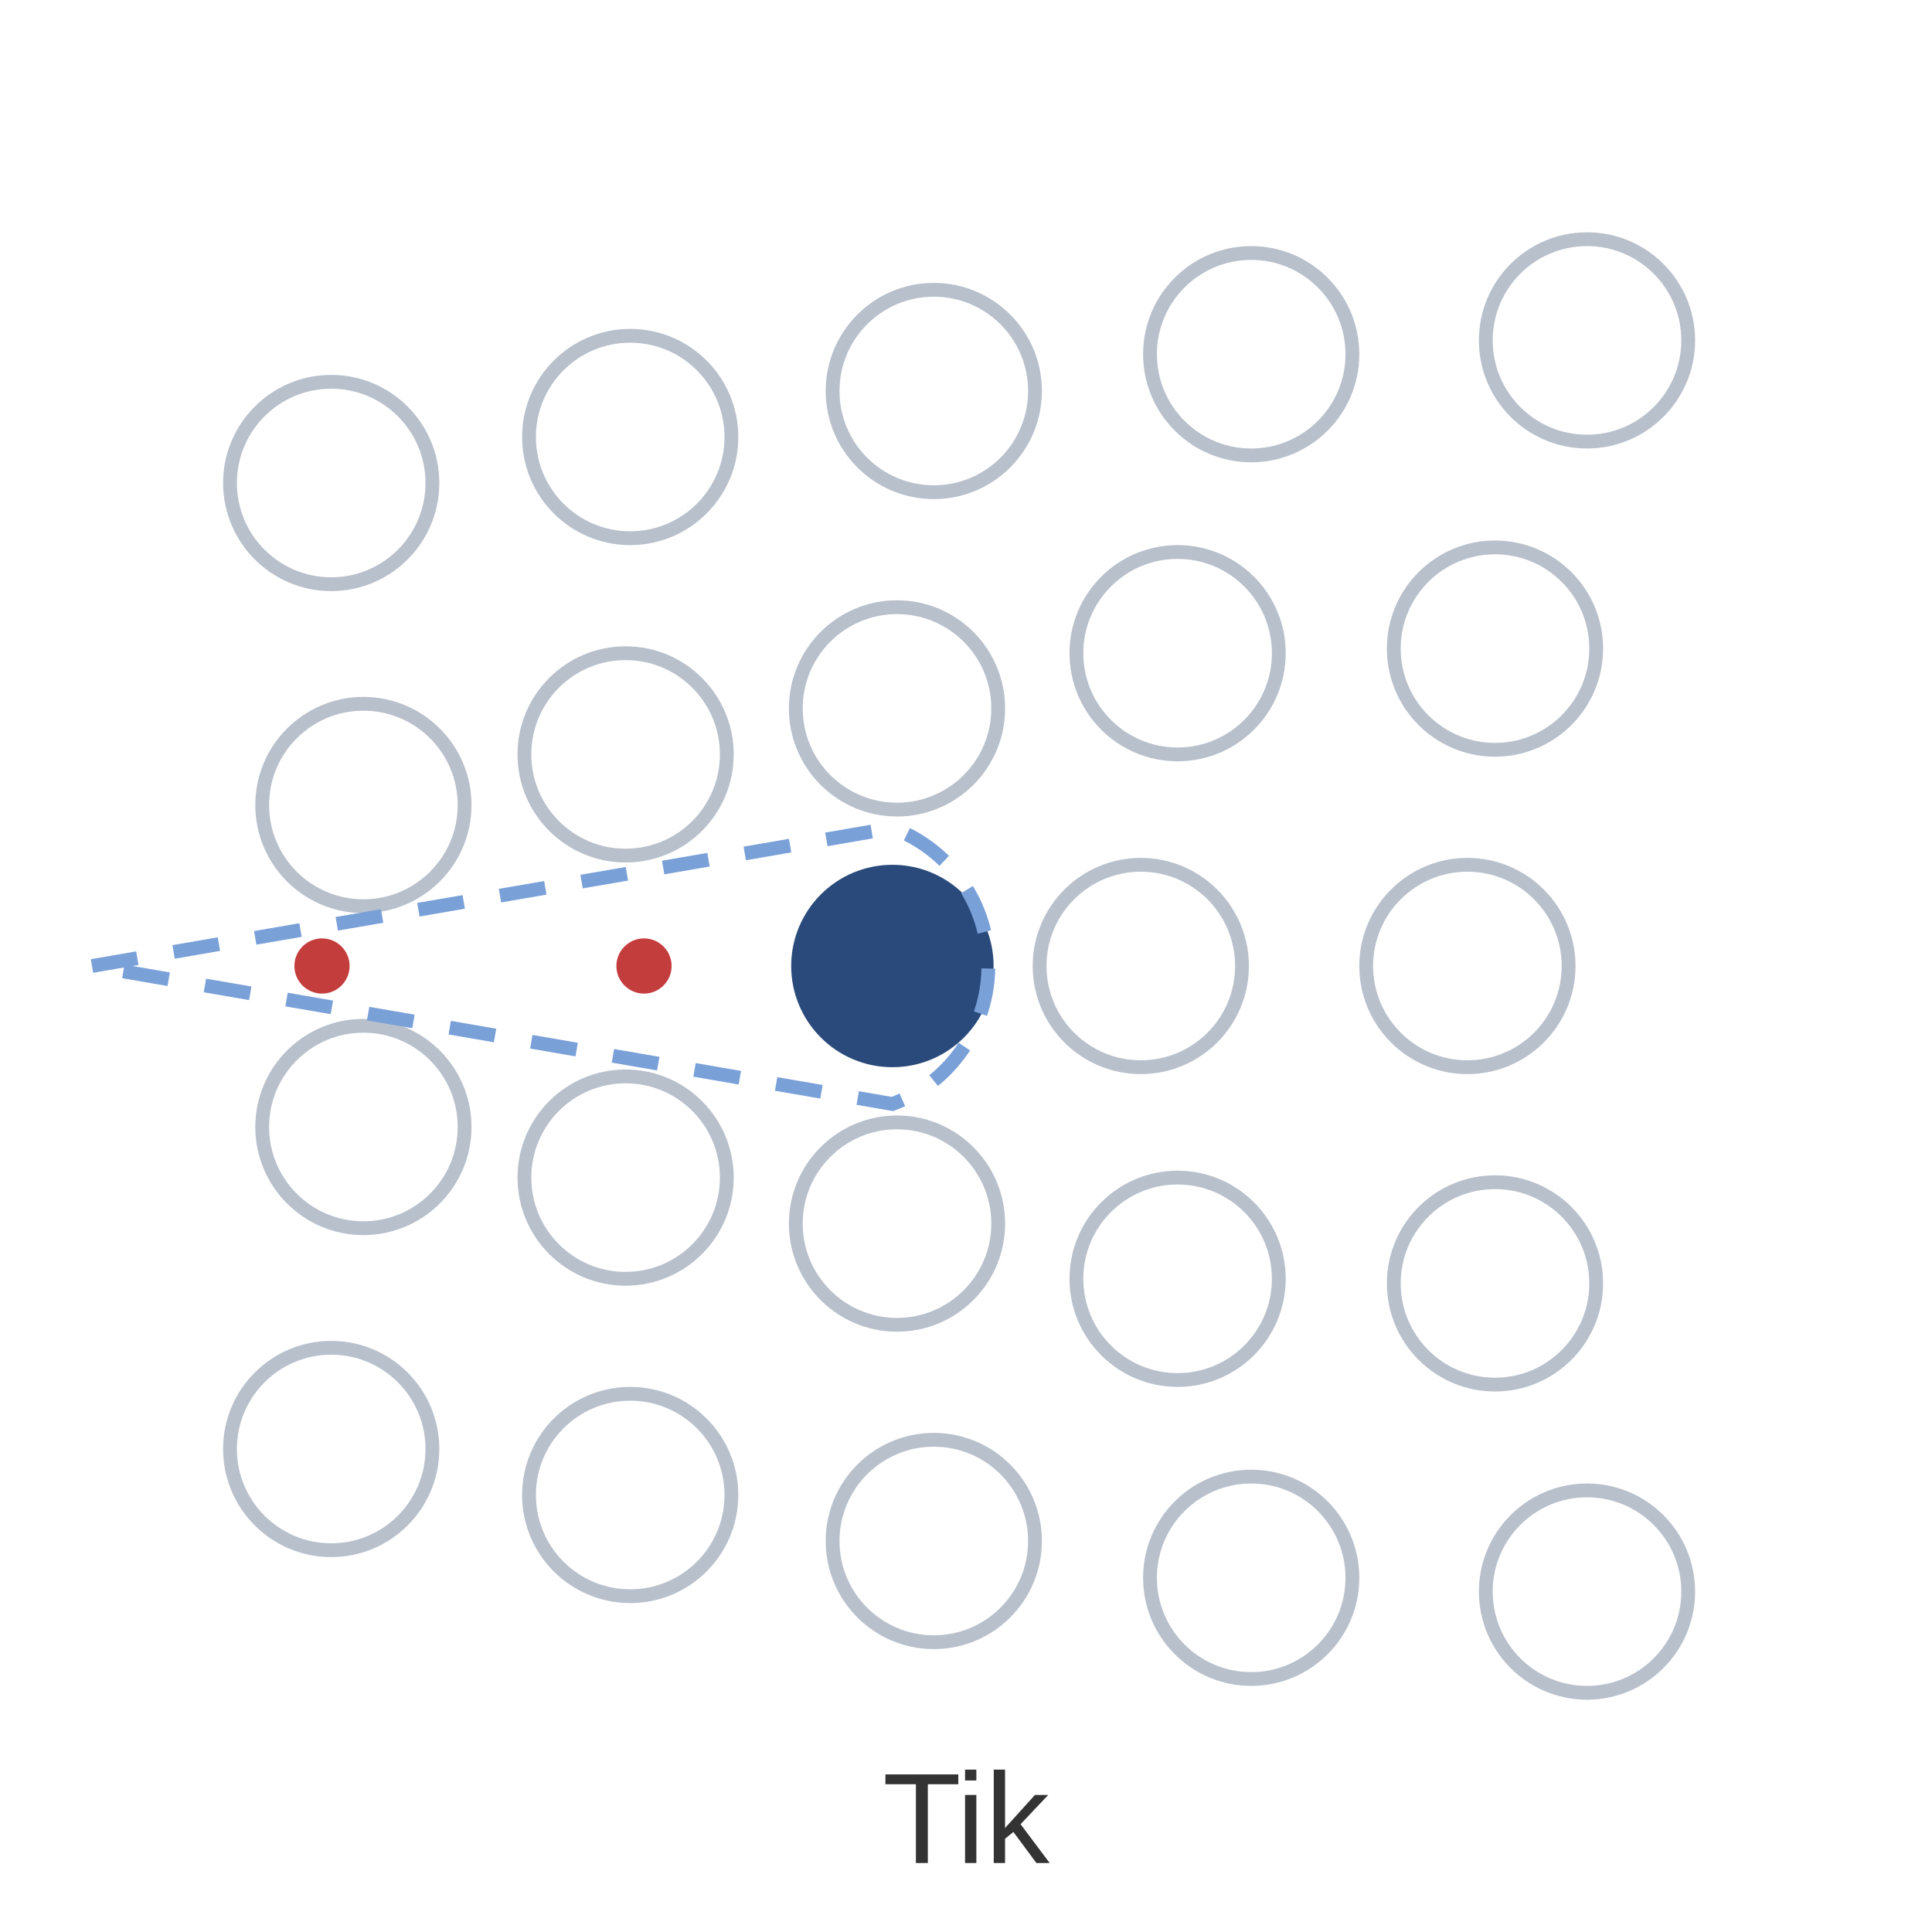
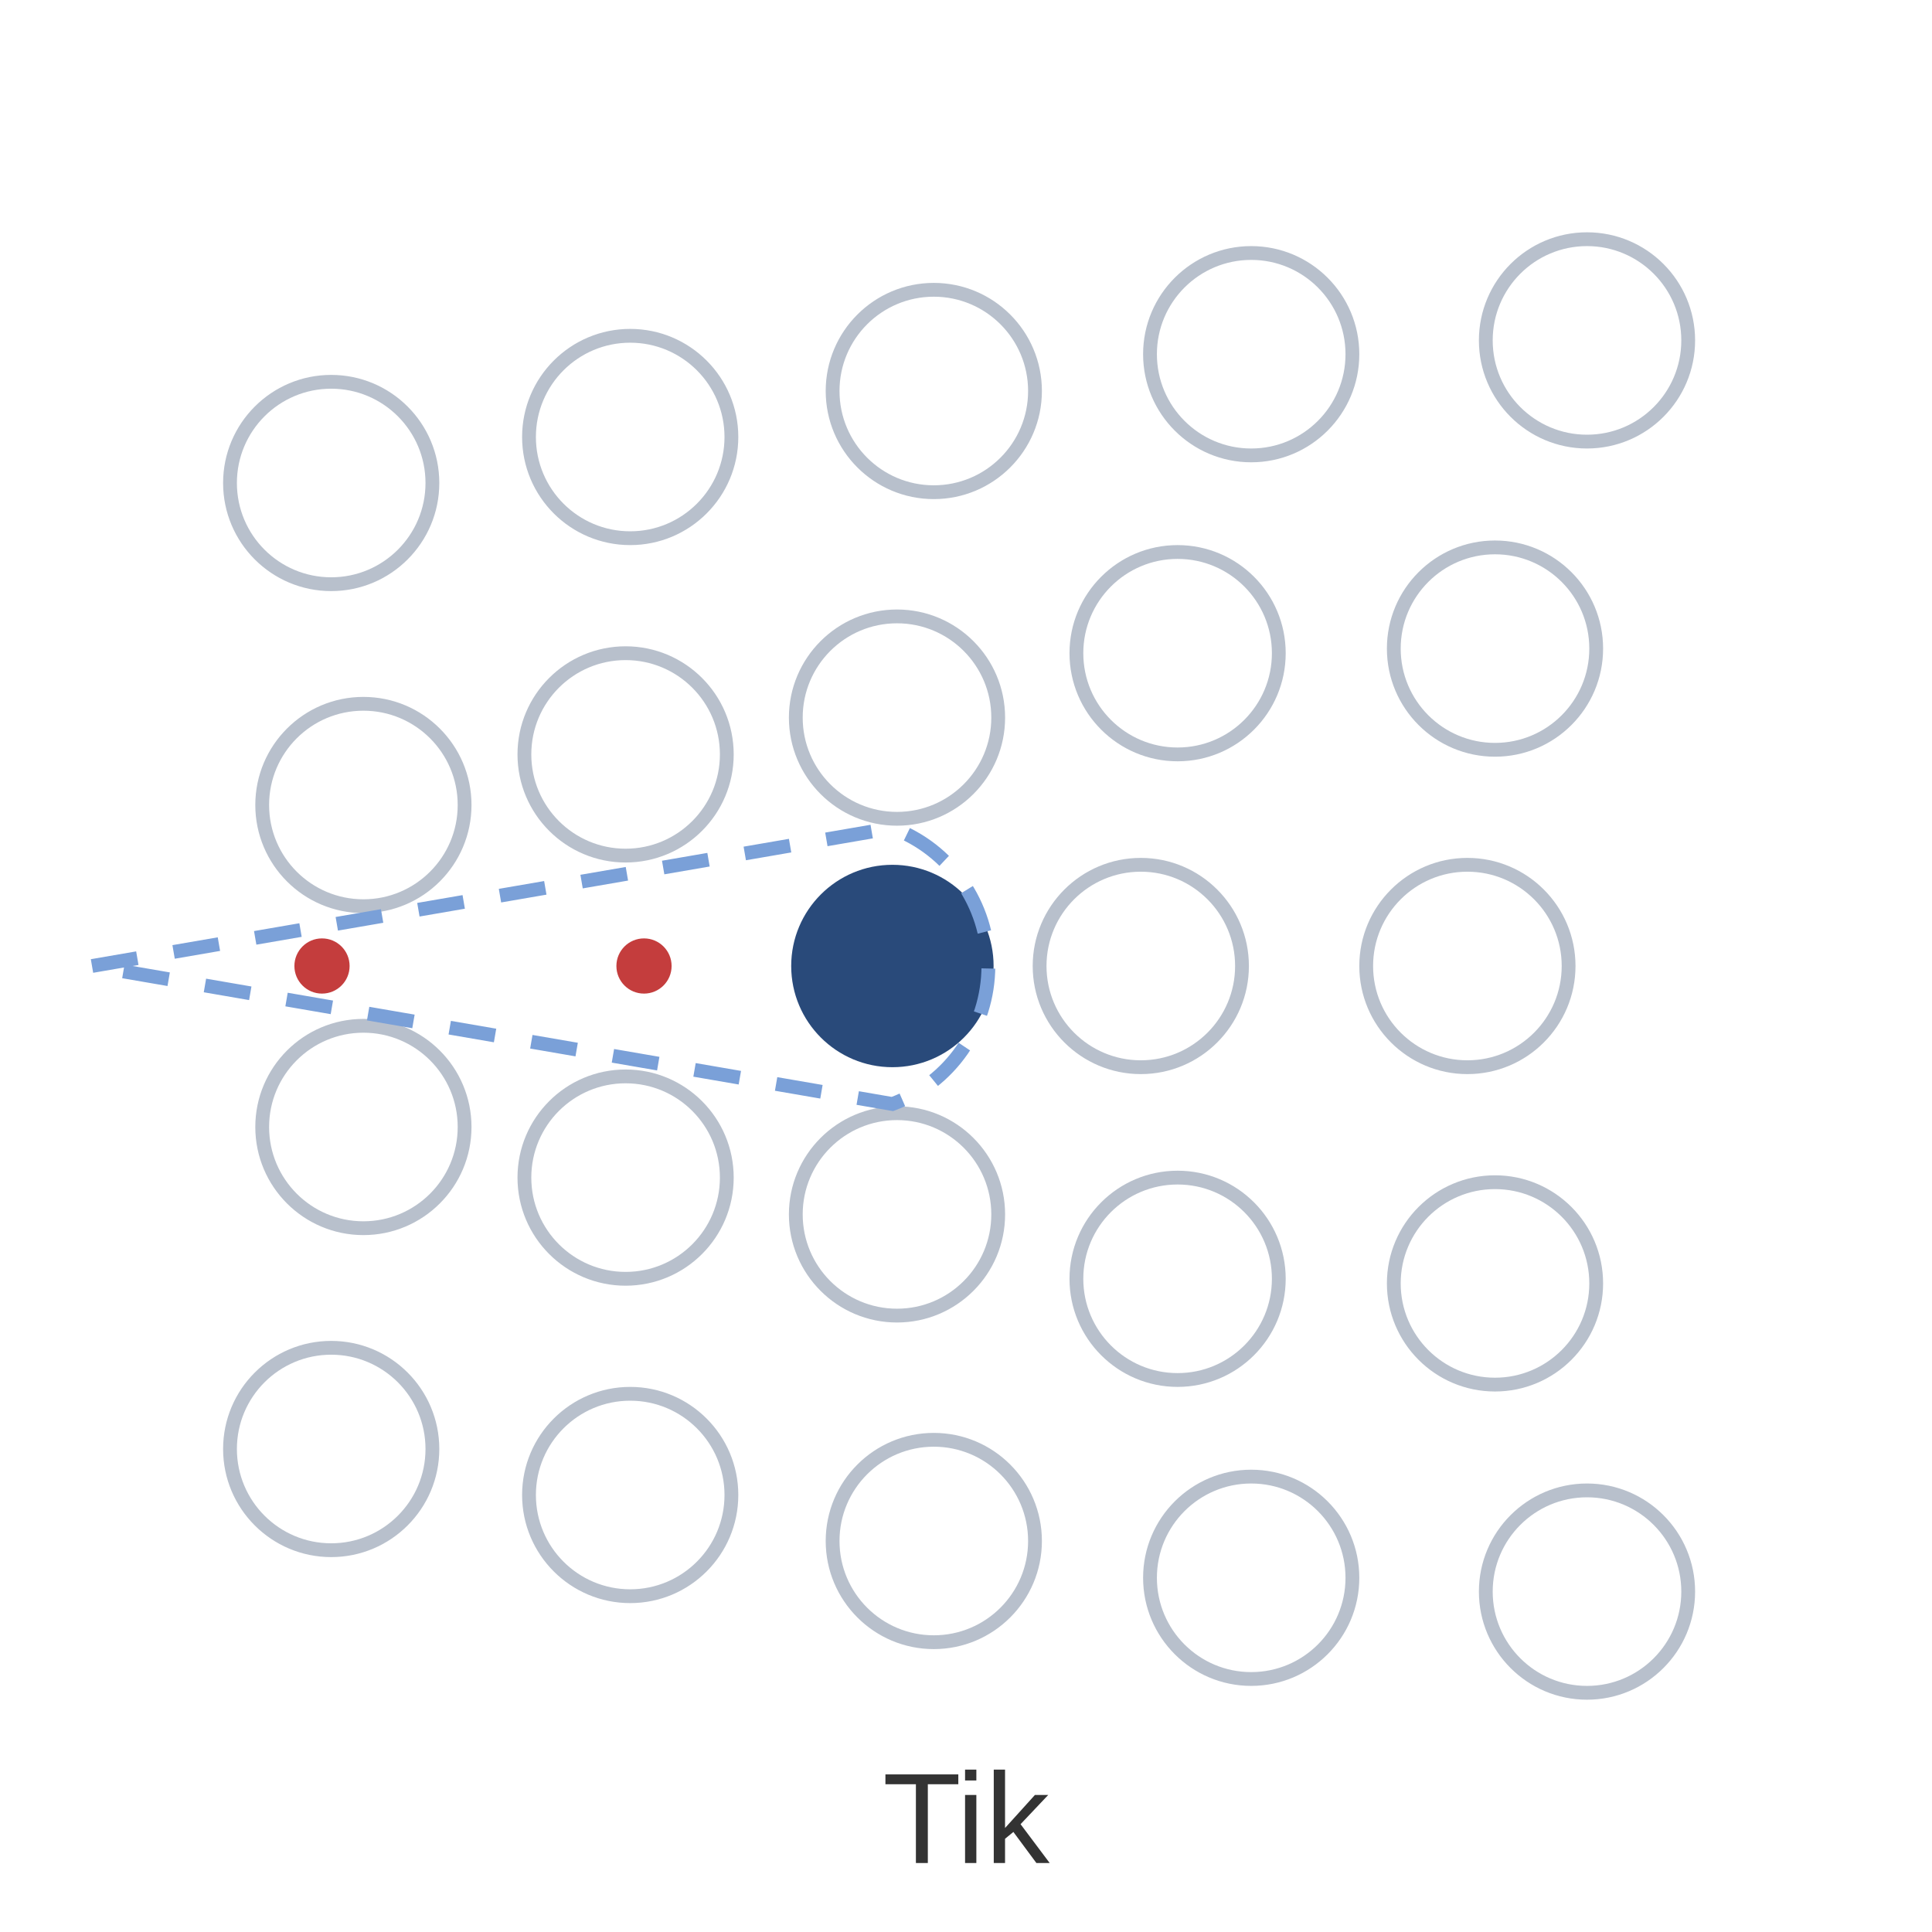
<svg xmlns="http://www.w3.org/2000/svg" width="420" height="420" viewBox="0 0 420 420">
  <rect width="100%" height="100%" fill="white" />
  <g fill="none" stroke="#b8c0cc" stroke-width="3">
    <circle cx="72" cy="105" r="22" />
    <circle cx="137" cy="95" r="22" />
    <circle cx="203" cy="85" r="22" />
    <circle cx="272" cy="77" r="22" />
    <circle cx="345" cy="74" r="22" />
    <circle cx="79" cy="175" r="22" />
    <circle cx="136" cy="164" r="22" />
-     <circle cx="195" cy="154" r="22" />
+     <circle cx="195" cy="156" r="22" />
    <circle cx="256" cy="142" r="22" />
    <circle cx="325" cy="141" r="22" />
    <circle cx="248" cy="210" r="22" />
    <circle cx="319" cy="210" r="22" />
    <circle cx="79" cy="245" r="22" />
    <circle cx="136" cy="256" r="22" />
-     <circle cx="195" cy="266" r="22" />
+     <circle cx="195" cy="264" r="22" />
    <circle cx="256" cy="278" r="22" />
    <circle cx="325" cy="279" r="22" />
    <circle cx="72" cy="315" r="22" />
    <circle cx="137" cy="325" r="22" />
    <circle cx="203" cy="335" r="22" />
    <circle cx="272" cy="343" r="22" />
    <circle cx="345" cy="346" r="22" />
  </g>
  <circle cx="194" cy="210" r="22" fill="#294a7a" />
  <circle cx="140" cy="210" r="6" fill="#c43d3d" />
  <circle cx="70" cy="210" r="6" fill="#c43d3d" />
  <path d="   M 20 210   L 194 180   A 32 32 0 0 1 194 240   Z" fill="none" stroke="#7aa0d8" stroke-width="3" stroke-dasharray="10 8" />
  <text x="210" y="405" text-anchor="middle" font-family="Arial, sans-serif" font-size="28" fill="#333">
    Tik
  </text>
</svg>
